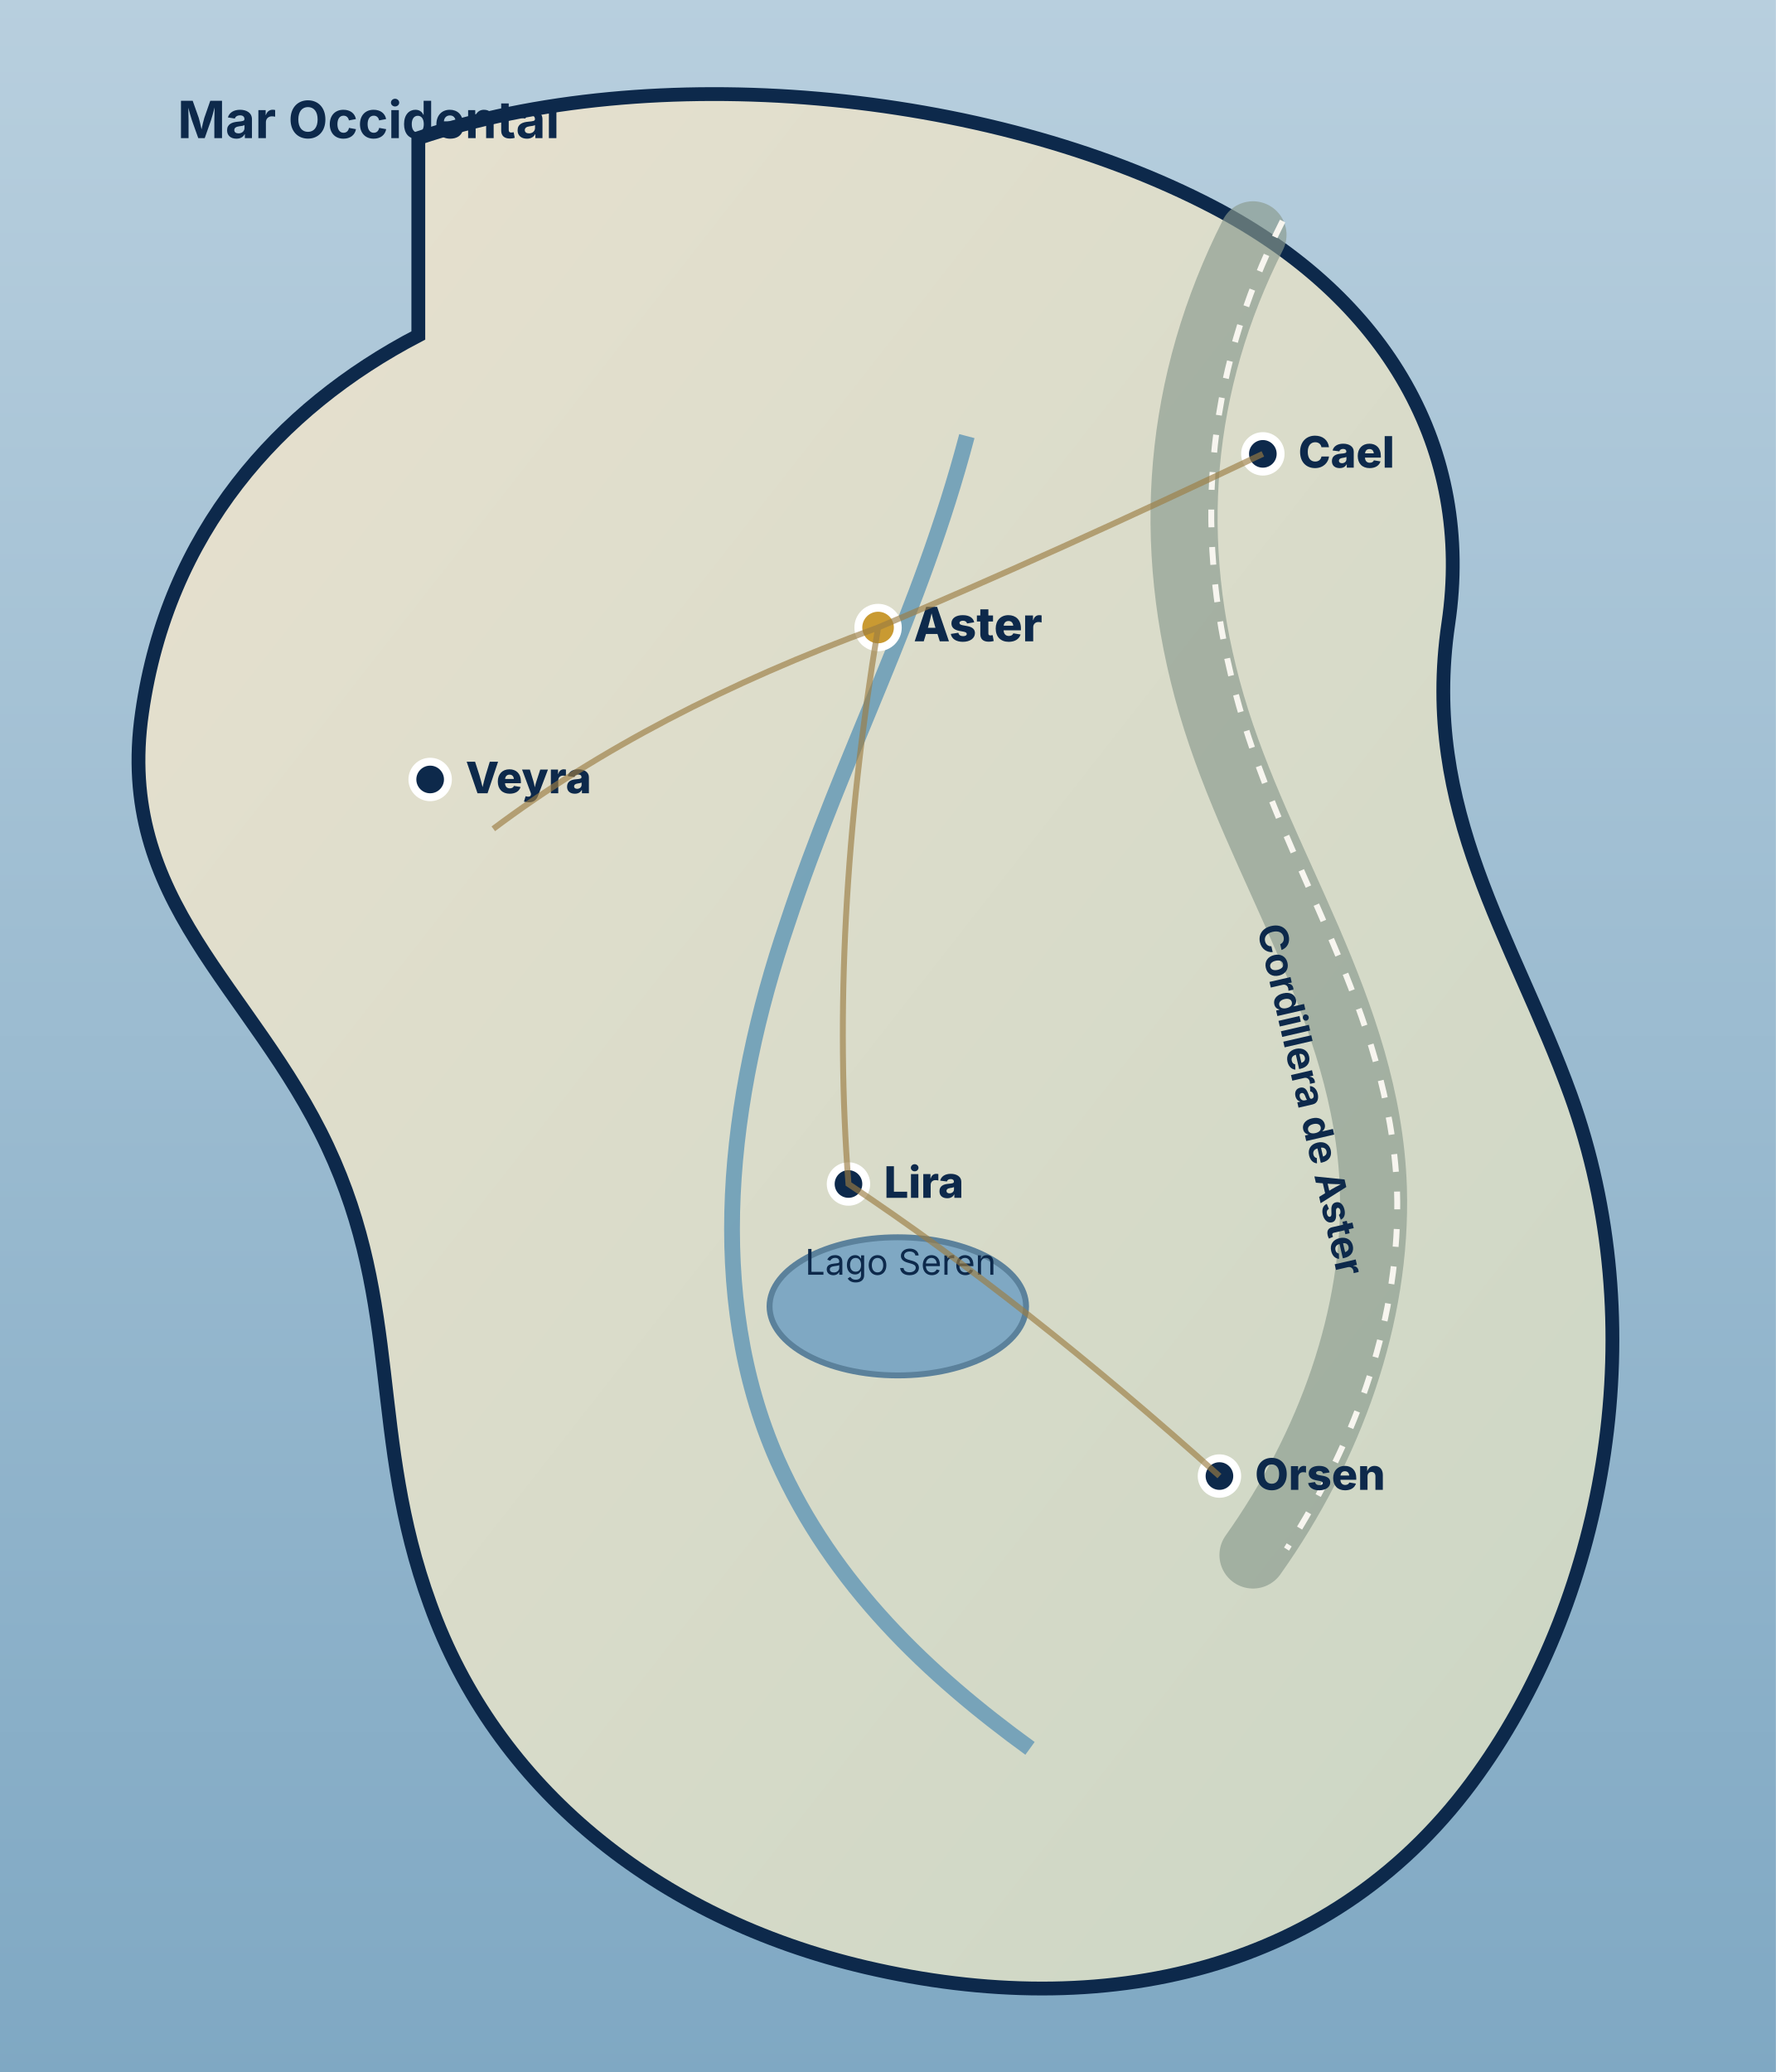
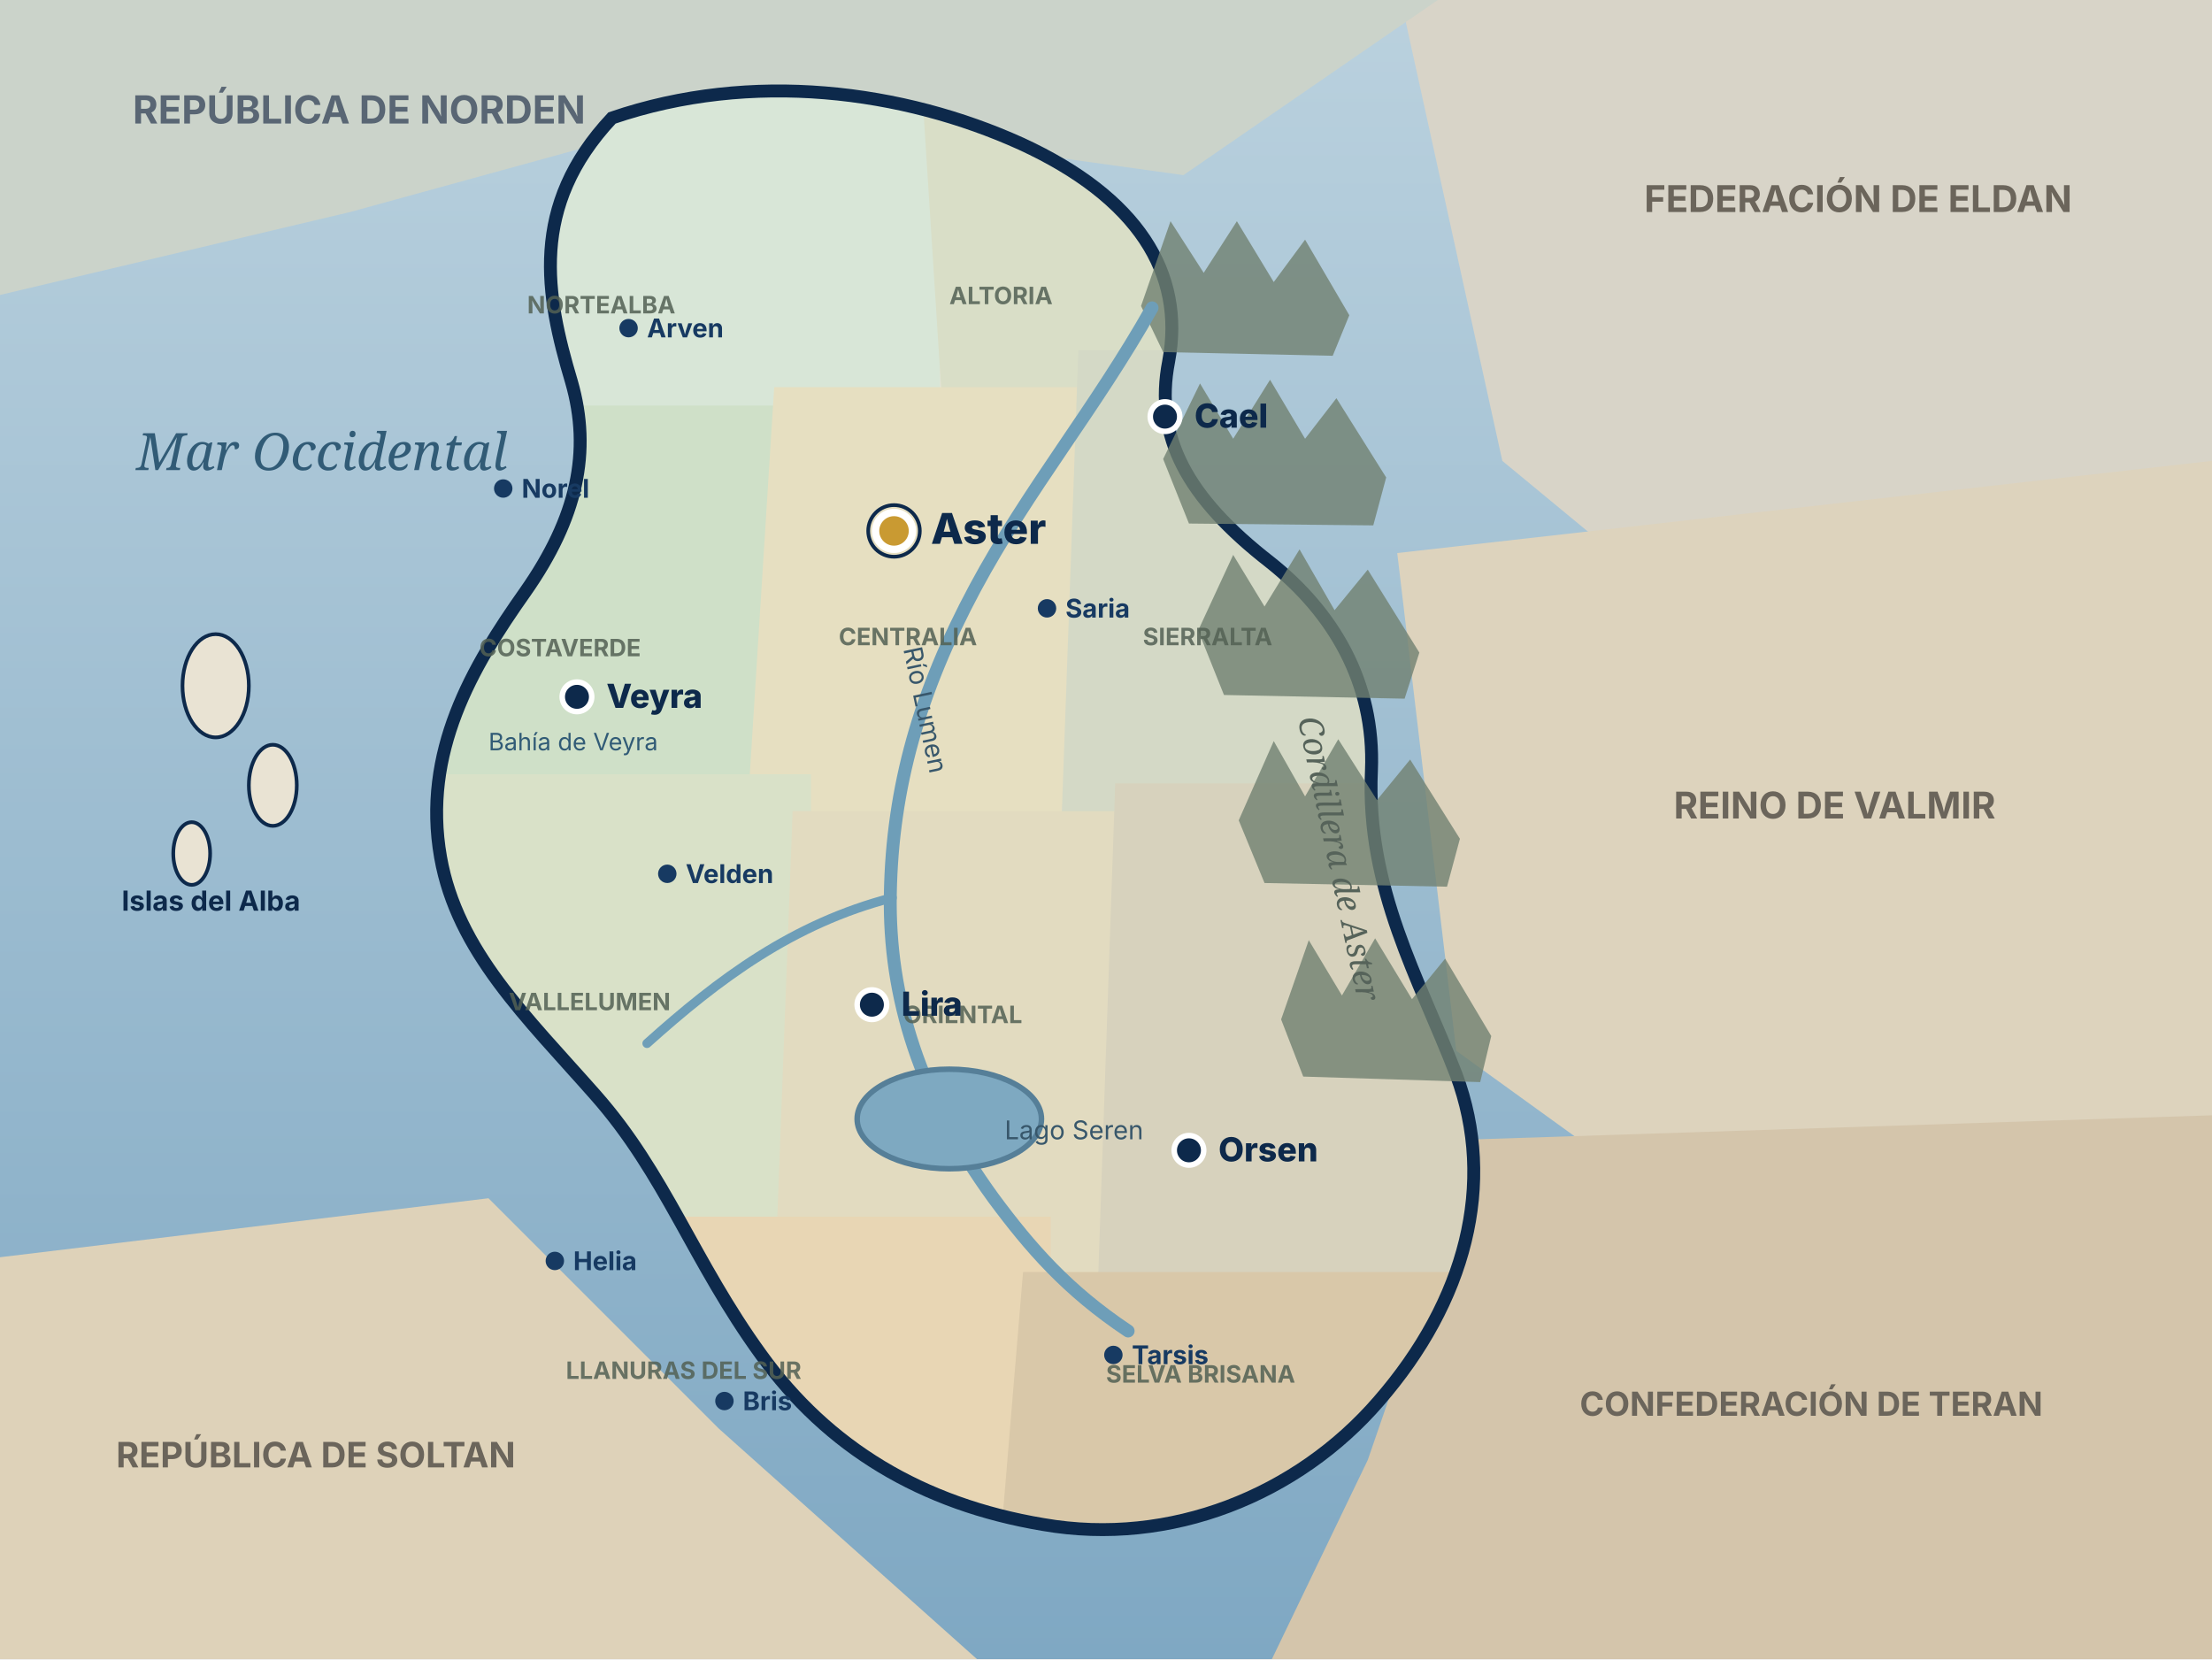
- <svg xmlns="http://www.w3.org/2000/svg" viewBox="0 0 900 1050" role="img" aria-labelledby="title desc">
+ <svg xmlns="http://www.w3.org/2000/svg" viewBox="0 0 1200 900" role="img" aria-labelledby="title desc">
  <defs>
-     <linearGradient id="land" x1="0" y1="0" x2="1" y2="1">
-       <stop stop-color="#e8e1cf" />
-       <stop offset="1" stop-color="#cbd6c4" />
-     </linearGradient>
    <linearGradient id="sea" x1="0" y1="0" x2="0" y2="1">
-       <stop stop-color="#b8cfde" />
+       <stop stop-color="#bad1de" />
      <stop offset="1" stop-color="#7fa8c3" />
    </linearGradient>
+     <linearGradient id="north" x1="0" y1="0" x2="1" y2="1">
+       <stop stop-color="#d8e0d0" />
+       <stop offset="1" stop-color="#c6d1bd" />
+     </linearGradient>
+     <linearGradient id="south" x1="0" y1="0" x2="1" y2="1">
+       <stop stop-color="#e4d8bc" />
+       <stop offset="1" stop-color="#d3c59f" />
+     </linearGradient>
+     <clipPath id="asteria">
+       <path d="M332 64C408 38 490 49 554 78C617 107 643 148 634 196C626 237 644 270 689 305C723 332 746 370 744 418C741 482 770 531 790 583C812 642 795 706 748 760C704 811 635 839 566 827C500 816 449 785 413 735C376 684 361 637 323 594C286 552 248 516 239 465C229 408 256 362 285 321C313 281 321 245 310 207C296 160 287 112 332 64Z" />
+     </clipPath>
  </defs>
-   <rect width="900" height="1050" fill="url(#sea)" />
-   <path d="M212 70C330 30 500 45 615 105c88 46 132 123 119 211-14 95 33 159 62 239 42 116 19 252-47 344-72 101-190 126-310 98-107-25-188-92-221-184-31-85-14-151-52-232-38-81-108-124-94-220 13-91 69-154 140-191z" fill="url(#land)" stroke="#0d294b" stroke-width="7" />
-   <path d="M635 119c-38 75-45 156-21 238s79 155 82 245c2 65-22 131-61 186" fill="none" stroke="#89998d" stroke-width="34" stroke-linecap="round" opacity=".65" />
-   <path d="M650 112c-40 79-46 161-22 246s76 153 80 245c2 64-20 126-56 182" fill="none" stroke="#f7f5ef" stroke-width="3" stroke-dasharray="9 10" />
-   <path d="M490 221c-24 91-62 159-91 247-30 88-42 188-5 272 28 63 77 109 128 146" fill="none" stroke="#6d9db7" stroke-width="8" opacity=".9" />
-   <ellipse cx="455" cy="662" rx="65" ry="35" fill="#7fa8c3" stroke="#5b819b" stroke-width="3" />
-   <g font-family="Inter,Arial,sans-serif" fill="#0d294b">
-     <text x="90" y="70" font-size="26" font-weight="700">Mar Occidental</text>
-     <text x="637" y="470" font-size="20" font-weight="700" transform="rotate(77 637 470)">Cordillera de Aster</text>
-     <text x="408" y="646" font-size="18">Lago Seren</text>
+   <rect width="1200" height="900" fill="url(#sea)" />
+   <path d="M760 0H1200V300L930 345L815 250Z" fill="#d8d4c8" />
+   <path d="M758 300L1200 250V625L880 635L790 570Z" fill="#ddd3bd" />
+   <path d="M802 618L1200 605V900H690L742 792Z" fill="#d4c5ab" />
+   <path d="M0 0H780L642 95L390 60L190 115L0 160Z" fill="#cbd3ca" />
+   <path d="M0 682L265 650L390 775L530 900H0Z" fill="#ded2b9" />
+   <text x="72" y="67" font-family="Inter,Arial,sans-serif" font-size="21" font-weight="700" fill="#596674">REPÚBLICA DE NORDEN</text>
+   <text x="892" y="115" font-family="Inter,Arial,sans-serif" font-size="20" font-weight="700" fill="#6b655b">FEDERACIÓN DE ELDAN</text>
+   <text x="908" y="444" font-family="Inter,Arial,sans-serif" font-size="20" font-weight="700" fill="#6b655b">REINO DE VALMIR</text>
+   <text x="857" y="768" font-family="Inter,Arial,sans-serif" font-size="18" font-weight="700" fill="#6b655b">CONFEDERACIÓN DE TERAN</text>
+   <text x="63" y="796" font-family="Inter,Arial,sans-serif" font-size="19" font-weight="700" fill="#6b655b">REPÚBLICA DE SOLTAN</text>
+   <g clip-path="url(#asteria)">
+     <rect x="220" y="35" width="600" height="810" fill="#e9e3d3" />
+     <path d="M210 45H510V235H260Z" fill="#d8e6d7" />
+     <path d="M500 45H720V280H515Z" fill="#d9dec7" />
+     <path d="M230 220H425V430H205Z" fill="#cfe0c8" />
+     <path d="M420 210H600V448H405Z" fill="#e6dfc1" />
+     <path d="M585 190H780V470H575Z" fill="#d4d9c6" />
+     <path d="M230 420H440V690H205Z" fill="#d9e1c8" />
+     <path d="M430 440H625V705H420Z" fill="#e2dbc0" />
+     <path d="M605 425H815V715H595Z" fill="#d7d2bd" />
+     <path d="M285 660H570V875H245Z" fill="#e8d6b4" />
+     <path d="M555 690H835V870H540Z" fill="#d9c8a9" />
  </g>
-   <g font-family="Inter,Arial,sans-serif" font-weight="800">
-     <g transform="translate(445 318)">
+   <path d="M332 64C408 38 490 49 554 78C617 107 643 148 634 196C626 237 644 270 689 305C723 332 746 370 744 418C741 482 770 531 790 583C812 642 795 706 748 760C704 811 635 839 566 827C500 816 449 785 413 735C376 684 361 637 323 594C286 552 248 516 239 465C229 408 256 362 285 321C313 281 321 245 310 207C296 160 287 112 332 64Z" fill="none" stroke="#0d294b" stroke-width="7" />
+   <g fill="#718171" opacity=".8">
+     <path d="M635 120l18 28 18-28 20 33 17-23 24 41-9 22-92-2-12-25z" />
+     <path d="M651 208l18 30 20-32 19 32 17-22 27 43-7 26-100-1-14-35z" />
+     <path d="M669 301l17 28 19-31 19 33 18-22 28 45-8 25-98-2-14-35z" />
+     <path d="M691 402l17 30 18-31 21 33 18-22 27 43-7 26-99-2-14-34z" />
+     <path d="M710 510l18 30 18-31 20 33 18-22 25 42-6 25-96-3-12-31z" />
+   </g>
+   <text x="704" y="390" font-family="Georgia,serif" font-size="18" font-style="italic" fill="#56635a" transform="rotate(78 704 390)">Cordillera de Aster</text>
+   <path d="M625 167C594 222 558 265 529 319C499 375 484 427 483 485C482 541 499 595 539 650C559 677 579 700 612 722" fill="none" stroke="#6e9eb8" stroke-width="7" stroke-linecap="round" />
+   <path d="M484 487C430 501 390 531 351 566" fill="none" stroke="#6e9eb8" stroke-width="5" stroke-linecap="round" />
+   <ellipse cx="515" cy="607" rx="50" ry="27" fill="#7ea9c1" stroke="#567f98" stroke-width="3" />
+   <text x="545" y="618" font-family="Inter,Arial,sans-serif" font-size="14" fill="#38576b">Lago Seren</text>
+   <text x="490" y="352" font-family="Inter,Arial,sans-serif" font-size="14" fill="#38576b" transform="rotate(78 490 352)">Río Lumen</text>
+   <g font-family="Inter,Arial,sans-serif" font-size="13" font-weight="700" fill="#526054" opacity=".85">
+     <text x="286" y="170">NORTEALBA</text>
+     <text x="515" y="165">ALTORIA</text>
+     <text x="260" y="356">COSTAVERDE</text>
+     <text x="455" y="350">CENTRALIA</text>
+     <text x="620" y="350">SIERRALTA</text>
+     <text x="276" y="548">VALLELUMEN</text>
+     <text x="490" y="555">ORIENTAL</text>
+     <text x="307" y="748">LLANURAS DEL SUR</text>
+     <text x="600" y="750">SELVA BRISANA</text>
+   </g>
+   <g font-family="Inter,Arial,sans-serif">
+     <g transform="translate(485 288)">
      <circle r="10" fill="#c99a32" stroke="#fff" stroke-width="4" />
-       <text x="18" y="7" font-size="24" fill="#0d294b">Aster</text>
+       <circle r="14" fill="none" stroke="#0d294b" stroke-width="2" />
+       <text x="20" y="7" font-size="23" font-weight="800" fill="#0d294b">Aster</text>
    </g>
-     <g transform="translate(218 395)">
-       <circle r="9" fill="#0d294b" stroke="#fff" stroke-width="4" />
-       <text x="18" y="7" font-size="22" fill="#0d294b">Veyra</text>
+     <g transform="translate(313 378)">
+       <circle r="8" fill="#0d294b" stroke="#fff" stroke-width="3" />
+       <text x="16" y="6" font-size="18" font-weight="800" fill="#0d294b">Veyra</text>
    </g>
-     <g transform="translate(430 600)">
-       <circle r="9" fill="#0d294b" stroke="#fff" stroke-width="4" />
-       <text x="18" y="7" font-size="22" fill="#0d294b">Lira</text>
+     <g transform="translate(473 545)">
+       <circle r="8" fill="#0d294b" stroke="#fff" stroke-width="3" />
+       <text x="16" y="6" font-size="18" font-weight="800" fill="#0d294b">Lira</text>
    </g>
-     <g transform="translate(618 748)">
-       <circle r="9" fill="#0d294b" stroke="#fff" stroke-width="4" />
-       <text x="18" y="7" font-size="22" fill="#0d294b">Orsen</text>
+     <g transform="translate(645 624)">
+       <circle r="8" fill="#0d294b" stroke="#fff" stroke-width="3" />
+       <text x="16" y="6" font-size="18" font-weight="800" fill="#0d294b">Orsen</text>
    </g>
-     <g transform="translate(640 230)">
-       <circle r="9" fill="#0d294b" stroke="#fff" stroke-width="4" />
-       <text x="18" y="7" font-size="22" fill="#0d294b">Cael</text>
+     <g transform="translate(632 226)">
+       <circle r="8" fill="#0d294b" stroke="#fff" stroke-width="3" />
+       <text x="16" y="6" font-size="18" font-weight="800" fill="#0d294b">Cael</text>
+     </g>
+     <g fill="#173a62" font-size="14" font-weight="700">
+       <circle cx="341" cy="178" r="5" />
+       <text x="351" y="183">Arven</text>
+       <circle cx="273" cy="265" r="5" />
+       <text x="283" y="270">Norel</text>
+       <circle cx="568" cy="330" r="5" />
+       <text x="578" y="335">Saria</text>
+       <circle cx="362" cy="474" r="5" />
+       <text x="372" y="479">Velden</text>
+       <circle cx="301" cy="684" r="5" />
+       <text x="311" y="689">Helia</text>
+       <circle cx="393" cy="760" r="5" />
+       <text x="403" y="765">Bris</text>
+       <circle cx="604" cy="735" r="5" />
+       <text x="614" y="740">Tarsis</text>
    </g>
  </g>
-   <g fill="none" stroke="#9b7c42" stroke-width="3" opacity=".65">
-     <path d="M250 420Q330 360 445 318Q535 280 640 230" />
-     <path d="M445 318Q420 470 430 600Q520 660 618 748" />
+   <g transform="translate(117 372)" fill="#e9e3d3" stroke="#0d294b" stroke-width="2">
+     <ellipse cx="0" cy="0" rx="18" ry="28" />
+     <ellipse cx="31" cy="54" rx="13" ry="22" />
+     <ellipse cx="-13" cy="91" rx="10" ry="17" />
  </g>
+   <text x="66" y="494" font-family="Inter,Arial,sans-serif" font-size="15" font-weight="700" fill="#0d294b">Islas del Alba</text>
+   <text x="74" y="255" font-family="Georgia,serif" font-size="28" font-style="italic" fill="#315b76">Mar Occidental</text>
+   <text x="265" y="407" font-family="Inter,Arial,sans-serif" font-size="13" fill="#315b76">Bahía de Veyra</text>
</svg>
